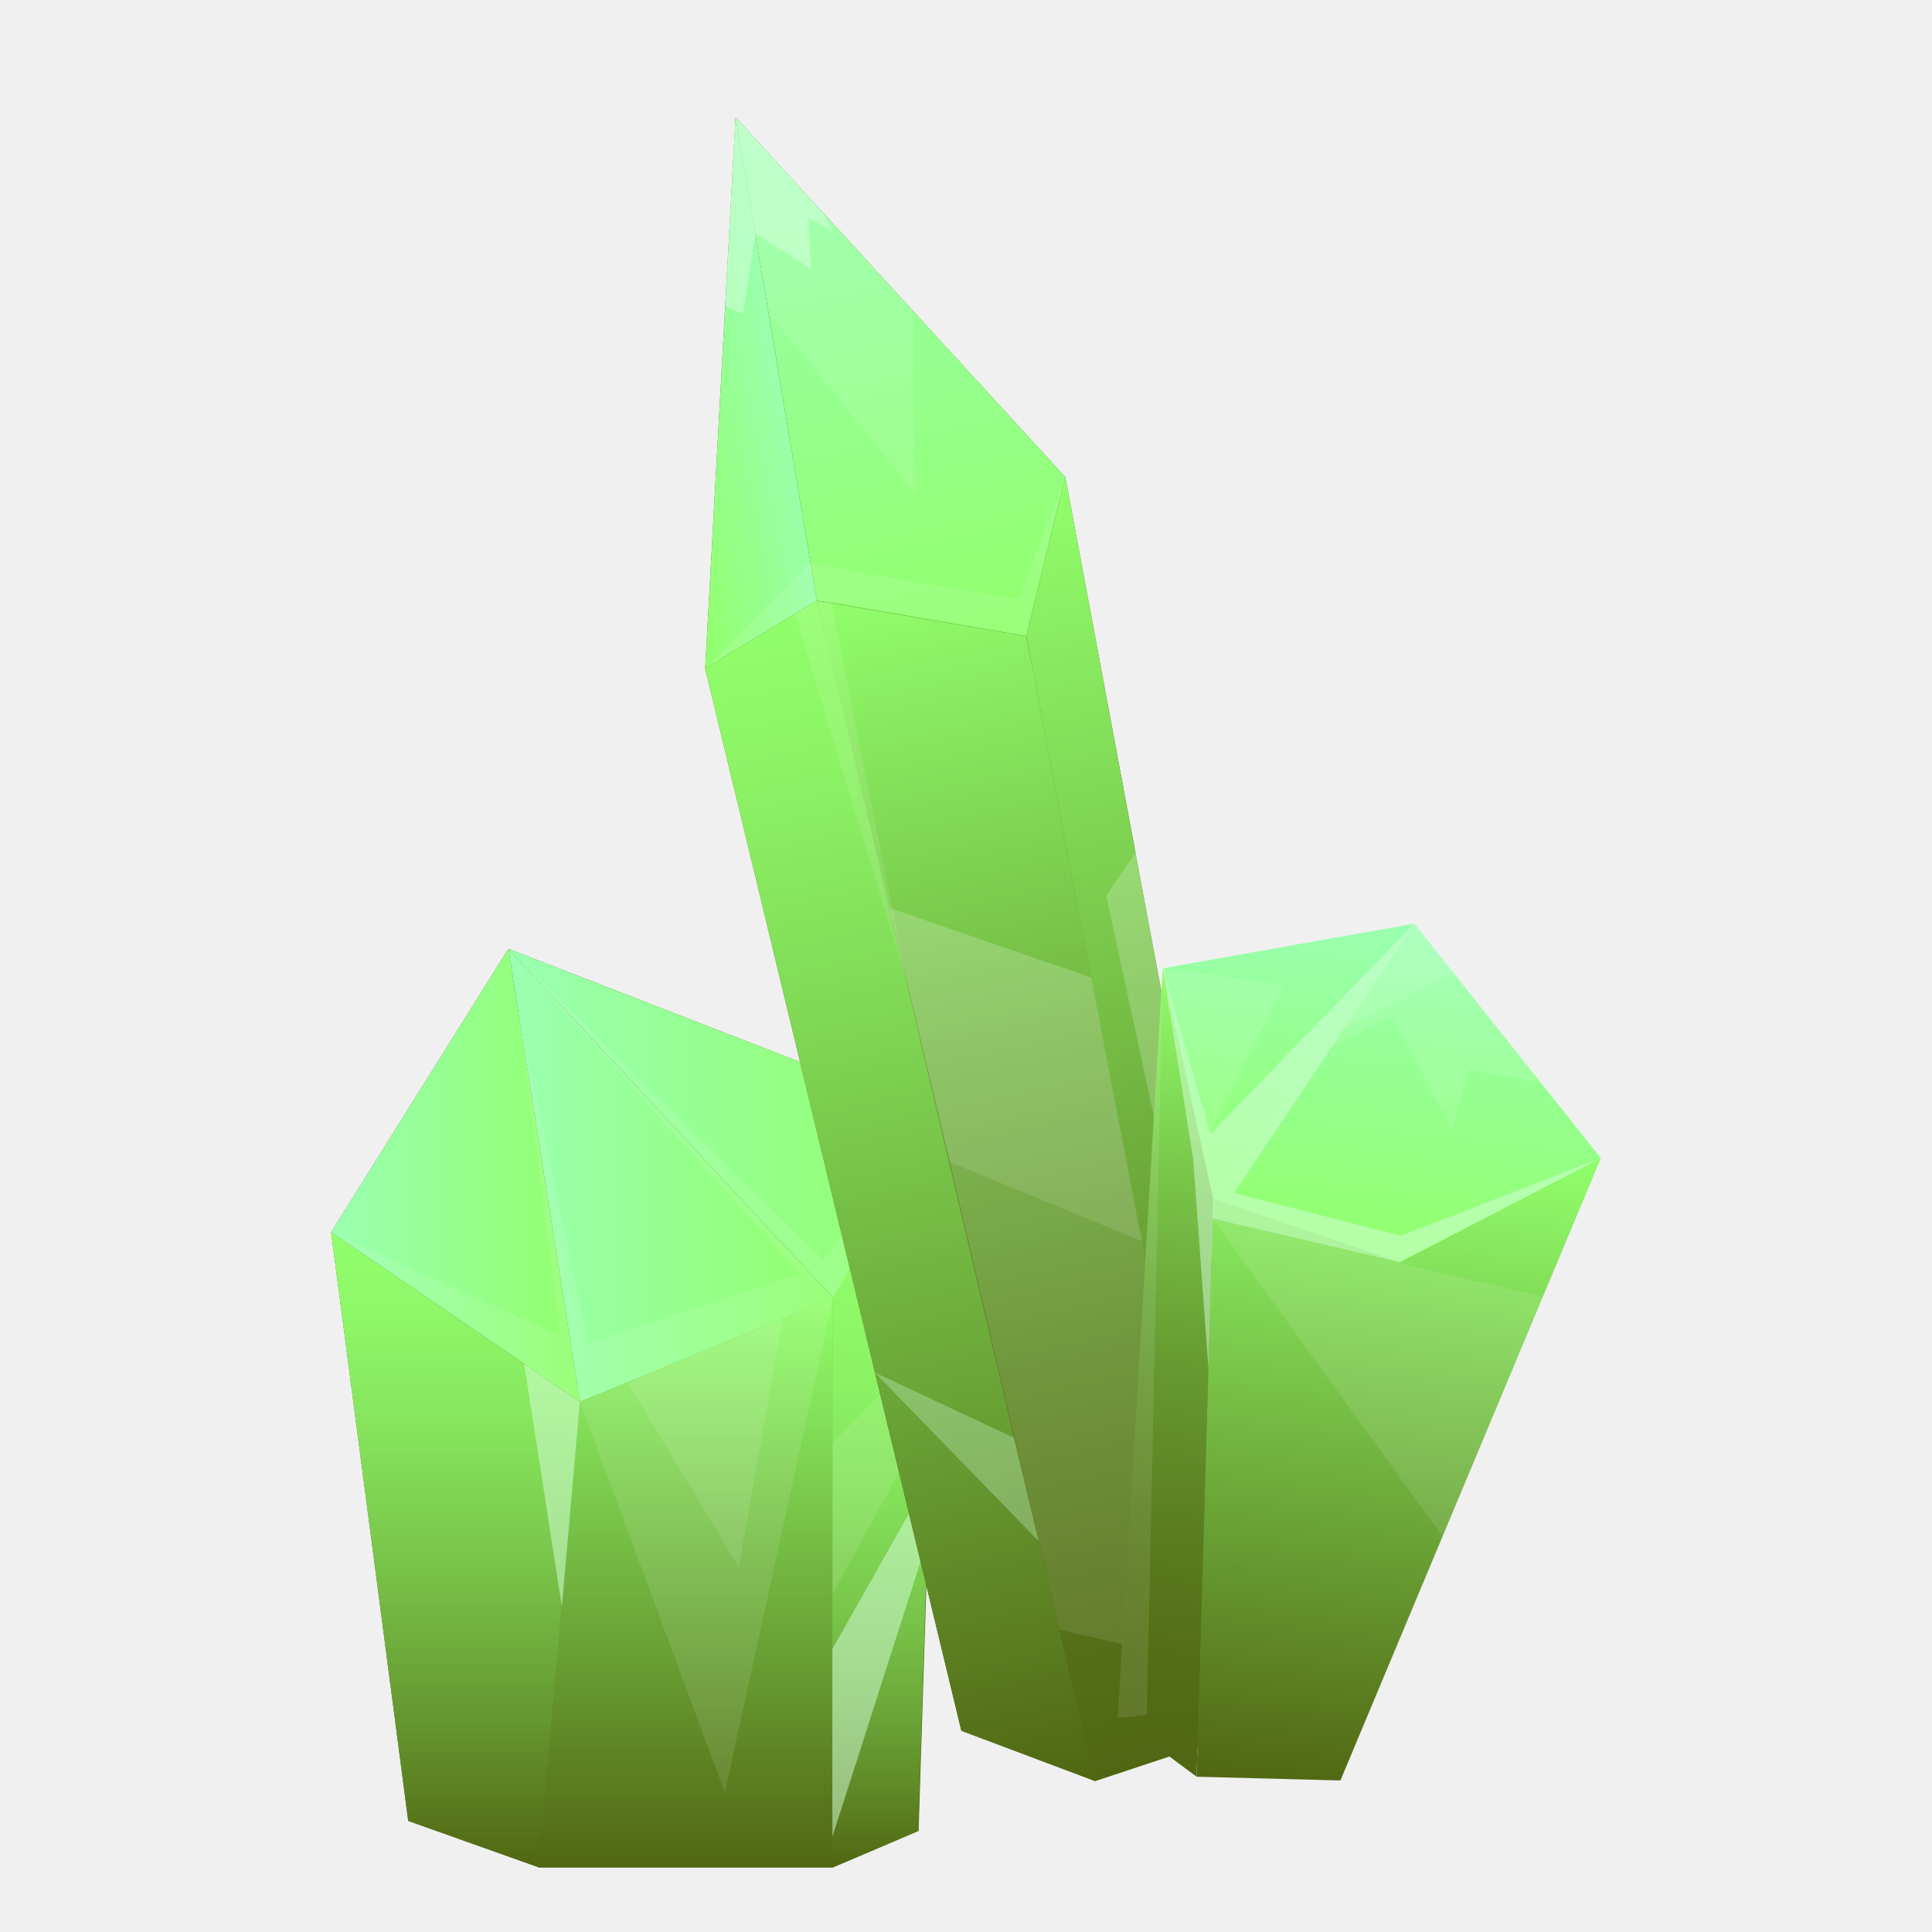
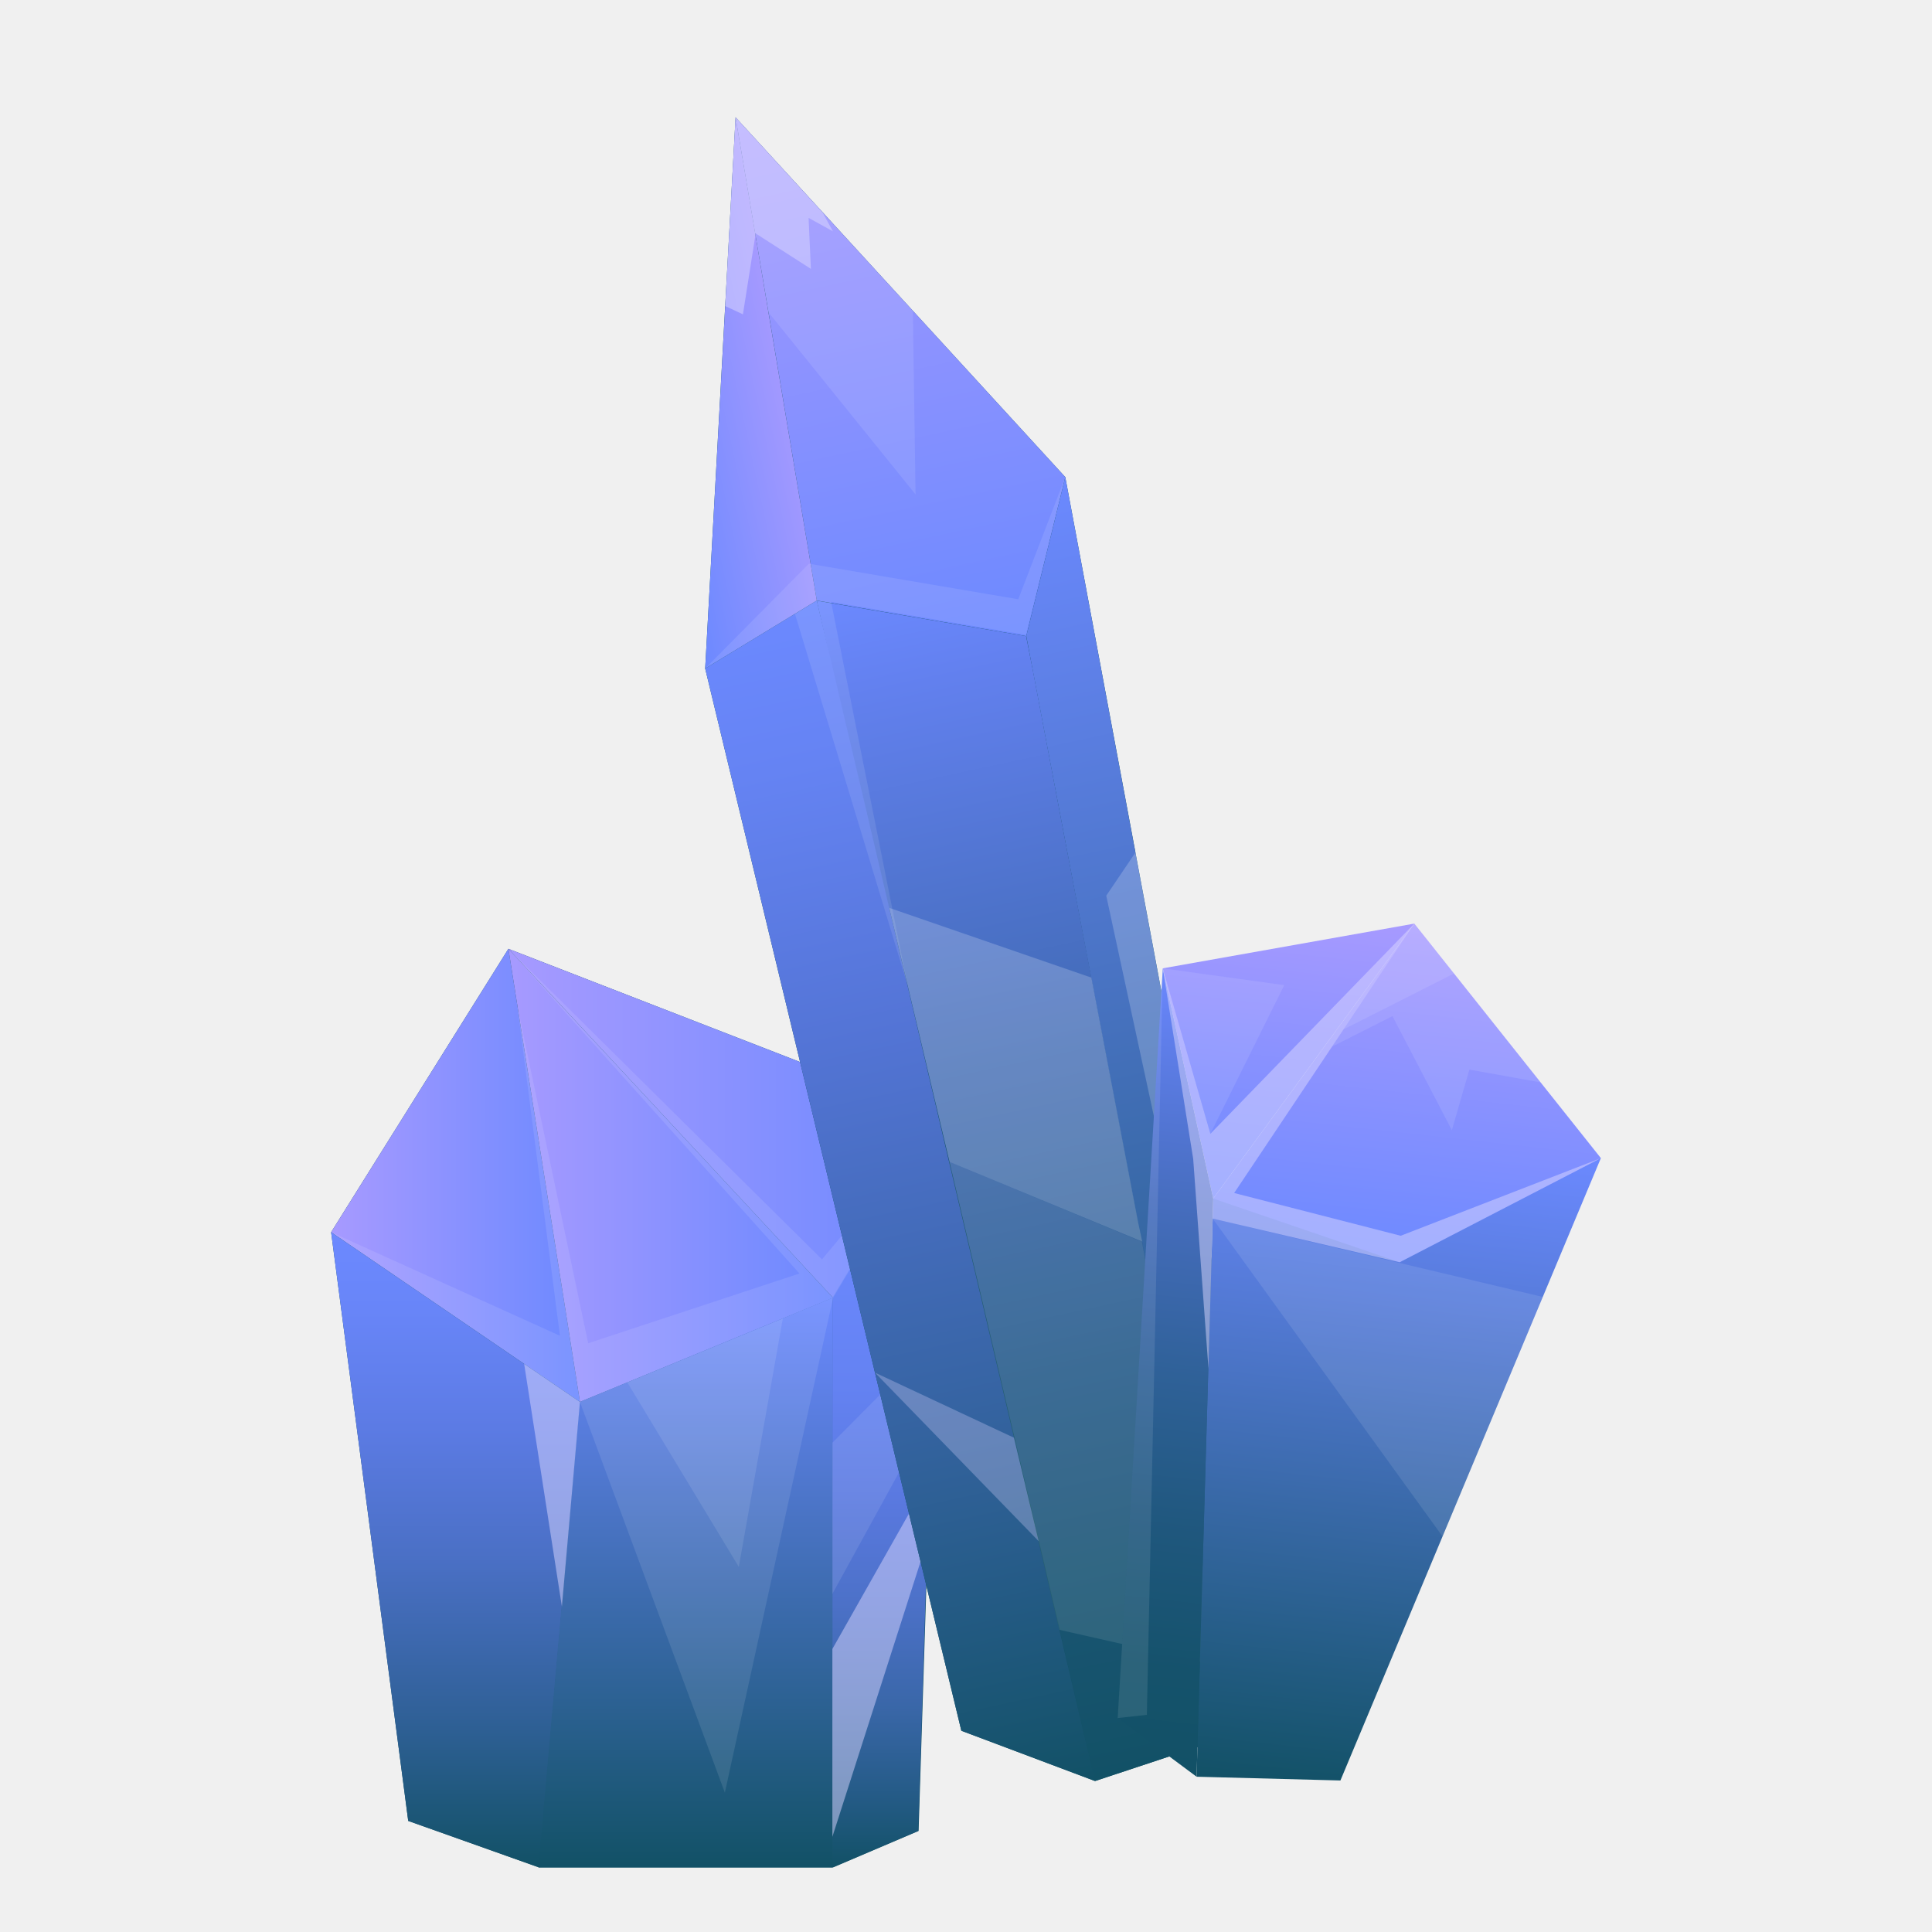
<svg xmlns="http://www.w3.org/2000/svg" version="1.1" id="Layer_1" x="0px" y="0px" viewBox="0 0 1080 1080" style="enable-background:new 0 0 1080 1080;" xml:space="preserve">
  <style type="text/css">
- 	.st0{fill:#516612;}
+ 	.st0{fill:#125166;}
	.st1{fill:url(#SVGID_1_);}
- 	.st2{fill:url(#SVGID_00000112593599235551113360000002316387737466421171_);}
- 	.st3{fill:url(#SVGID_00000168838911400738480030000014001516709987607703_);}
- 	.st4{fill:url(#SVGID_00000080897903173628438390000008027176822264175496_);}
- 	.st5{fill:url(#SVGID_00000158719212608517611400000001901689955955987097_);}
- 	.st6{fill:url(#SVGID_00000120555915986137991550000007643070343107229356_);}
- 	.st7{opacity:0.1;fill:#FFFFFF;}
- 	.st8{opacity:0.5;fill:#D7FFE0;}
- 	.st9{fill:url(#SVGID_00000036235650566495165230000017106032278591657656_);}
- 	.st10{fill:url(#SVGID_00000038374065716678607310000003053348286159018888_);}
- 	.st11{fill:url(#SVGID_00000075885276434880109760000018114705625666137764_);}
- 	.st12{fill:url(#SVGID_00000001653156013965042580000007796039456050482870_);}
- 	.st13{fill:url(#SVGID_00000084497555645683592080000015306940587177167532_);}
- 	.st14{opacity:0.2;fill:#FFFFFF;}
- 	.st15{opacity:0.3;fill:#D7FFE0;}
- 	.st16{fill:url(#SVGID_00000116227998155865935460000010605086683291523767_);}
- 	.st17{fill:url(#SVGID_00000047050520775892551940000008608314251727465895_);}
- 	.st18{fill:url(#SVGID_00000021084867065440059460000012142406225343965610_);}
- 	.st19{fill:url(#SVGID_00000020370866677273094730000013112055664383395748_);}
+ 	.st2{fill:url(#SVGID_00000050636651804461641950000001437054528165015699_);}
+ 	.st3{fill:url(#SVGID_00000091702455217177453180000012381705333761160863_);}
+ 	.st4{fill:url(#SVGID_00000102514266706715490930000012536069195559669677_);}
+ 	.st5{fill:url(#SVGID_00000099636205105130189380000014540894806470563755_);}
+ 	.st6{fill:url(#SVGID_00000039116808834963961740000004599051224954403220_);}
+ 	.st7{opacity:0.1;fill:#FFFFFF;enable-background:new    ;}
+ 	.st8{opacity:0.5;fill:#DCD7FF;enable-background:new    ;}
+ 	.st9{fill:url(#SVGID_00000022518397815329597990000011715941321440768644_);}
+ 	.st10{fill:url(#SVGID_00000062880869266175926590000003154330477942501807_);}
+ 	.st11{fill:url(#SVGID_00000124856659403990921910000009844774591349287065_);}
+ 	.st12{fill:url(#SVGID_00000098925039162767703920000008951116690481366924_);}
+ 	.st13{fill:url(#SVGID_00000116202254032145369910000003164257416141580684_);}
+ 	.st14{opacity:0.2;fill:#FFFFFF;enable-background:new    ;}
+ 	.st15{opacity:0.3;fill:#DCD7FF;enable-background:new    ;}
+ 	.st16{fill:url(#SVGID_00000132805604865698575660000007193414096814837402_);}
+ 	.st17{fill:url(#SVGID_00000099656237920236643230000001116420352389945012_);}
+ 	.st18{fill:url(#SVGID_00000127031310116108450810000001278323611381319064_);}
+ 	.st19{fill:url(#SVGID_00000169518202481676923140000001154520089440104861_);}
</style>
  <g>
    <polygon class="st0" points="284.2,530.4 185.1,688.8 228.2,1017.9 301.3,1043.9 465.7,1043.9 513.5,1023.5 526.2,624.3  " />
-     <linearGradient id="SVGID_1_" gradientUnits="userSpaceOnUse" x1="-2787.107" y1="657.036" x2="-2647.952" y2="657.036" gradientTransform="matrix(1 0 0 1 2972.177 0)">
-       <stop offset="0" style="stop-color:#9AFFB1" />
-       <stop offset="1" style="stop-color:#91FF6C" />
+     <linearGradient id="SVGID_1_" gradientUnits="userSpaceOnUse" x1="-2787.077" y1="657.05" x2="-2647.977" y2="657.05" gradientTransform="matrix(1 0 0 1 2972.177 0)">
+       <stop offset="0" style="stop-color:#A79AFF" />
+       <stop offset="1" style="stop-color:#6C89FF" />
    </linearGradient>
    <polygon class="st1" points="284.2,530.4 185.1,688.8 324.2,783.7  " />
-     <linearGradient id="SVGID_00000034798165351068018920000017194684502265402262_" gradientUnits="userSpaceOnUse" x1="-2688.012" y1="657.036" x2="-2506.438" y2="657.036" gradientTransform="matrix(1 0 0 1 2972.177 0)">
-       <stop offset="0" style="stop-color:#9AFFB1" />
-       <stop offset="1" style="stop-color:#91FF6C" />
+     <linearGradient id="SVGID_00000046299491145698774730000008017797143014217393_" gradientUnits="userSpaceOnUse" x1="-2687.977" y1="657.05" x2="-2506.477" y2="657.05" gradientTransform="matrix(1 0 0 1 2972.177 0)">
+       <stop offset="0" style="stop-color:#A79AFF" />
+       <stop offset="1" style="stop-color:#6C89FF" />
    </linearGradient>
-     <polygon style="fill:url(#SVGID_00000034798165351068018920000017194684502265402262_);" points="324.2,783.7 465.7,725.5    284.2,530.4  " />
-     <linearGradient id="SVGID_00000180324607306893783580000008287313515434443426_" gradientUnits="userSpaceOnUse" x1="-2688.012" y1="627.964" x2="-2446.001" y2="627.964" gradientTransform="matrix(1 0 0 1 2972.177 0)">
-       <stop offset="0" style="stop-color:#9AFFB1" />
-       <stop offset="1" style="stop-color:#91FF6C" />
+     <polygon style="fill:url(#SVGID_00000046299491145698774730000008017797143014217393_);" points="324.2,783.7 465.7,725.5    284.2,530.4  " />
+     <linearGradient id="SVGID_00000160151303095601484790000012288674973542694306_" gradientUnits="userSpaceOnUse" x1="-2687.977" y1="627.95" x2="-2445.977" y2="627.95" gradientTransform="matrix(1 0 0 1 2972.177 0)">
+       <stop offset="0" style="stop-color:#A79AFF" />
+       <stop offset="1" style="stop-color:#6C89FF" />
    </linearGradient>
-     <polygon style="fill:url(#SVGID_00000180324607306893783580000008287313515434443426_);" points="465.7,725.5 526.2,624.3    284.2,530.4  " />
-     <linearGradient id="SVGID_00000065032681957174896650000008658547317968882346_" gradientUnits="userSpaceOnUse" x1="-2717.53" y1="688.799" x2="-2717.53" y2="1043.905" gradientTransform="matrix(1 0 0 1 2972.177 0)">
-       <stop offset="0" style="stop-color:#91FF6C" />
-       <stop offset="0.124" style="stop-color:#8EF868" />
-       <stop offset="0.307" style="stop-color:#86E45C" />
-       <stop offset="0.526" style="stop-color:#78C349" />
-       <stop offset="0.771" style="stop-color:#65962F" />
-       <stop offset="1" style="stop-color:#516612" />
+     <polygon style="fill:url(#SVGID_00000160151303095601484790000012288674973542694306_);" points="465.7,725.5 526.2,624.3    284.2,530.4  " />
+     <linearGradient id="SVGID_00000036228262326840269300000000121192991680091578_" gradientUnits="userSpaceOnUse" x1="-2717.527" y1="688.8" x2="-2717.527" y2="1043.9" gradientTransform="matrix(1 0 0 1 2972.177 0)">
+       <stop offset="0" style="stop-color:#6C89FF" />
+       <stop offset="0.124" style="stop-color:#6885F8" />
+       <stop offset="0.307" style="stop-color:#5C7BE4" />
+       <stop offset="0.526" style="stop-color:#496FC3" />
+       <stop offset="0.771" style="stop-color:#2F6096" />
+       <stop offset="1" style="stop-color:#125166" />
    </linearGradient>
-     <polygon style="fill:url(#SVGID_00000065032681957174896650000008658547317968882346_);" points="185.1,688.8 228.2,1017.9    301.3,1043.9 324.2,783.7  " />
-     <linearGradient id="SVGID_00000023978526207338814720000016988756212210324412_" gradientUnits="userSpaceOnUse" x1="-2589.054" y1="725.533" x2="-2589.054" y2="1043.905" gradientTransform="matrix(1 0 0 1 2972.177 0)">
-       <stop offset="0" style="stop-color:#91FF6C" />
-       <stop offset="1" style="stop-color:#516612" />
+     <polygon style="fill:url(#SVGID_00000036228262326840269300000000121192991680091578_);" points="185.1,688.8 228.2,1017.9    301.3,1043.9 324.2,783.7  " />
+     <linearGradient id="SVGID_00000093871196307077219970000007764232102689532584_" gradientUnits="userSpaceOnUse" x1="-2589.027" y1="725.5" x2="-2589.027" y2="1043.9" gradientTransform="matrix(1 0 0 1 2972.177 0)">
+       <stop offset="0" style="stop-color:#6C89FF" />
+       <stop offset="1" style="stop-color:#125166" />
    </linearGradient>
-     <polygon style="fill:url(#SVGID_00000023978526207338814720000016988756212210324412_);" points="324,783.7 465.3,725.5    465.3,1043.9 301,1043.9  " />
-     <linearGradient id="SVGID_00000068677190141470334560000007249381557953289093_" gradientUnits="userSpaceOnUse" x1="-2476.617" y1="624.34" x2="-2476.617" y2="1043.87" gradientTransform="matrix(1 0 0 1 2972.177 0)">
-       <stop offset="0" style="stop-color:#91FF6C" />
-       <stop offset="0.197" style="stop-color:#90FC6A" />
-       <stop offset="0.358" style="stop-color:#8BF264" />
-       <stop offset="0.507" style="stop-color:#84E05A" />
-       <stop offset="0.648" style="stop-color:#7AC84C" />
-       <stop offset="0.783" style="stop-color:#6DA93A" />
-       <stop offset="0.913" style="stop-color:#5D8423" />
-       <stop offset="1" style="stop-color:#516612" />
+     <polygon style="fill:url(#SVGID_00000093871196307077219970000007764232102689532584_);" points="324,783.7 465.3,725.5    465.3,1043.9 301,1043.9  " />
+     <linearGradient id="SVGID_00000019655751988030628960000009129183762960683188_" gradientUnits="userSpaceOnUse" x1="-2476.627" y1="624.3" x2="-2476.627" y2="1043.9" gradientTransform="matrix(1 0 0 1 2972.177 0)">
+       <stop offset="0" style="stop-color:#6C89FF" />
+       <stop offset="0.197" style="stop-color:#6A87FC" />
+       <stop offset="0.358" style="stop-color:#6482F2" />
+       <stop offset="0.507" style="stop-color:#5A79E0" />
+       <stop offset="0.648" style="stop-color:#4C71C8" />
+       <stop offset="0.783" style="stop-color:#3A67A9" />
+       <stop offset="0.913" style="stop-color:#235A84" />
+       <stop offset="1" style="stop-color:#125166" />
    </linearGradient>
-     <polygon style="fill:url(#SVGID_00000068677190141470334560000007249381557953289093_);" points="465.3,1043.9 513.3,1023.5    525.8,624.3 465.3,725.5  " />
+     <polygon style="fill:url(#SVGID_00000019655751988030628960000009129183762960683188_);" points="465.3,1043.9 513.3,1023.5    525.8,624.3 465.3,725.5  " />
    <polygon class="st7" points="185.1,688.8 324.2,783.7 465.7,725.5 526.2,624.3 459.5,704 284.2,530.4 446.9,711.9 328.8,750.9    289.2,562.5 313,746.7  " />
    <polygon class="st8" points="314.1,898.1 293,762.4 324.2,783.7  " />
    <polygon class="st7" points="324.2,783.7 405.2,1002.1 465.7,725.5  " />
    <polygon class="st7" points="350.7,772.8 413,875.9 437.6,737.1  " />
    <polygon class="st7" points="465.3,806.5 522,749.4 520.6,790.2 465.3,891  " />
    <polygon class="st8" points="465.3,921.8 519.6,825.8 518.3,861.4 465.3,1026.8  " />
  </g>
  <g>
    <polygon class="st0" points="411.2,65.6 595.5,266.7 721.9,942.8 690.3,969.7 612.1,995.6 537.4,967.5 394.2,373.7  " />
-     <linearGradient id="SVGID_00000163052996564849393650000005586117221431962014_" gradientUnits="userSpaceOnUse" x1="1405.404" y1="-58.824" x2="1405.404" y2="258.865" gradientTransform="matrix(-0.9775 0.2112 0.2112 0.9775 1858.507 -186.8897)">
-       <stop offset="0" style="stop-color:#9AFFB1" />
-       <stop offset="1" style="stop-color:#91FF6C" />
+     <linearGradient id="SVGID_00000113342154877145637460000016449025155937260955_" gradientUnits="userSpaceOnUse" x1="1405.405" y1="-58.856" x2="1405.405" y2="258.903" gradientTransform="matrix(-0.9775 0.2112 0.2112 0.9775 1858.508 -186.8897)">
+       <stop offset="0" style="stop-color:#A79AFF" />
+       <stop offset="1" style="stop-color:#6C89FF" />
    </linearGradient>
-     <polygon style="fill:url(#SVGID_00000163052996564849393650000005586117221431962014_);" points="456.6,335.7 573.7,355.6    595.5,266.7 510.3,173.7 411.2,65.6 429.6,174.6  " />
-     <linearGradient id="SVGID_00000153668837299420890660000004071763290523271098_" gradientUnits="userSpaceOnUse" x1="1467.874" y1="89.924" x2="1549.537" y2="89.924" gradientTransform="matrix(-0.9775 0.2112 0.2112 0.9775 1858.507 -186.8897)">
-       <stop offset="0" style="stop-color:#9AFFB1" />
-       <stop offset="1" style="stop-color:#91FF6C" />
+     <polygon style="fill:url(#SVGID_00000113342154877145637460000016449025155937260955_);" points="456.6,335.7 573.7,355.6    595.5,266.7 510.3,173.7 411.2,65.6 429.6,174.6  " />
+     <linearGradient id="SVGID_00000179634013085039956150000003004870705760716172_" gradientUnits="userSpaceOnUse" x1="1467.905" y1="89.916" x2="1549.584" y2="89.916" gradientTransform="matrix(-0.9775 0.2112 0.2112 0.9775 1858.508 -186.8897)">
+       <stop offset="0" style="stop-color:#A79AFF" />
+       <stop offset="1" style="stop-color:#6C89FF" />
    </linearGradient>
-     <polygon style="fill:url(#SVGID_00000153668837299420890660000004071763290523271098_);" points="394.2,373.7 456.6,335.7    422.3,131.3 411.2,65.6 405.4,171.1  " />
-     <linearGradient id="SVGID_00000044889420439575798140000011472939048757861289_" gradientUnits="userSpaceOnUse" x1="1358.145" y1="176.645" x2="1358.145" y2="883.75" gradientTransform="matrix(-0.9775 0.2112 0.2112 0.9775 1858.507 -186.8897)">
-       <stop offset="0" style="stop-color:#91FF6C" />
-       <stop offset="1" style="stop-color:#516612" />
+     <polygon style="fill:url(#SVGID_00000179634013085039956150000003004870705760716172_);" points="394.2,373.7 456.6,335.7    422.3,131.3 411.2,65.6 405.4,171.1  " />
+     <linearGradient id="SVGID_00000099641221193226793650000014882935341438084491_" gradientUnits="userSpaceOnUse" x1="1358.139" y1="176.617" x2="1358.139" y2="883.742" gradientTransform="matrix(-0.9775 0.2112 0.2112 0.9775 1858.508 -186.8897)">
+       <stop offset="0" style="stop-color:#6C89FF" />
+       <stop offset="1" style="stop-color:#125166" />
    </linearGradient>
-     <polygon style="fill:url(#SVGID_00000044889420439575798140000011472939048757861289_);" points="690.3,969.7 714.6,949    721.9,942.8 634.6,476.1 595.5,266.7 573.7,355.6  " />
-     <linearGradient id="SVGID_00000089568175618305510430000011537327294931255943_" gradientUnits="userSpaceOnUse" x1="1425.48" y1="214.783" x2="1425.48" y2="892.545" gradientTransform="matrix(-0.9775 0.2112 0.2112 0.9775 1858.507 -186.8897)">
-       <stop offset="0" style="stop-color:#91FF6C" />
-       <stop offset="8.537829e-02" style="stop-color:#8AEE62" />
-       <stop offset="0.398" style="stop-color:#72B440" />
-       <stop offset="0.666" style="stop-color:#608A27" />
-       <stop offset="0.875" style="stop-color:#557018" />
-       <stop offset="1" style="stop-color:#516612" />
+     <polygon style="fill:url(#SVGID_00000099641221193226793650000014882935341438084491_);" points="690.3,969.7 714.6,949    721.9,942.8 634.6,476.1 595.5,266.7 573.7,355.6  " />
+     <linearGradient id="SVGID_00000145047539085461210930000010018723019640778134_" gradientUnits="userSpaceOnUse" x1="1425.505" y1="214.822" x2="1425.505" y2="892.564" gradientTransform="matrix(-0.9775 0.2112 0.2112 0.9775 1858.508 -186.8897)">
+       <stop offset="0" style="stop-color:#6C89FF" />
+       <stop offset="8.537828e-02" style="stop-color:#6280EE" />
+       <stop offset="0.398" style="stop-color:#406AB4" />
+       <stop offset="0.666" style="stop-color:#275C8A" />
+       <stop offset="0.875" style="stop-color:#185470" />
+       <stop offset="1" style="stop-color:#125166" />
    </linearGradient>
-     <polygon style="fill:url(#SVGID_00000089568175618305510430000011537327294931255943_);" points="456.6,335.8 465,373.1 465,373.1    482,445.4 482,445.5 496.8,507.5 497.1,507.6 530.8,649.5 530.8,649.5 592.5,911 592.3,911.1 612.2,995.6 690.4,969.7 683.2,931.6    683.2,931.6 638.5,694.1 638.4,694.1 636.2,683.8 610.1,546.5 593.8,461.3 577.6,375.9 573.6,355.6  " />
-     <linearGradient id="SVGID_00000144313578263009939690000014678981112050436776_" gradientUnits="userSpaceOnUse" x1="1508.724" y1="214.783" x2="1508.724" y2="892.529" gradientTransform="matrix(-0.9775 0.2112 0.2112 0.9775 1858.507 -186.8897)">
-       <stop offset="0" style="stop-color:#91FF6C" />
-       <stop offset="0.13" style="stop-color:#8CF365" />
-       <stop offset="0.362" style="stop-color:#7FD553" />
-       <stop offset="0.67" style="stop-color:#6AA336" />
-       <stop offset="1" style="stop-color:#516612" />
+     <polygon style="fill:url(#SVGID_00000145047539085461210930000010018723019640778134_);" points="456.6,335.8 465,373.1 465,373.1    482,445.4 482,445.5 496.8,507.5 497.1,507.6 530.8,649.5 530.8,649.5 592.5,911 592.3,911.1 612.2,995.6 690.4,969.7 683.2,931.6    683.2,931.6 638.5,694.1 638.4,694.1 636.2,683.8 610.1,546.5 593.8,461.3 577.6,375.9 573.6,355.6  " />
+     <linearGradient id="SVGID_00000007426099524267111970000010853801395417496999_" gradientUnits="userSpaceOnUse" x1="1508.763" y1="214.725" x2="1508.763" y2="892.543" gradientTransform="matrix(-0.9775 0.2112 0.2112 0.9775 1858.508 -186.8897)">
+       <stop offset="0" style="stop-color:#6C89FF" />
+       <stop offset="0.13" style="stop-color:#6583F3" />
+       <stop offset="0.362" style="stop-color:#5374D5" />
+       <stop offset="0.67" style="stop-color:#3664A3" />
+       <stop offset="1" style="stop-color:#125166" />
    </linearGradient>
-     <polygon style="fill:url(#SVGID_00000144313578263009939690000014678981112050436776_);" points="394.2,373.7 537.4,967.5    612.1,995.6 456.6,335.7  " />
+     <polygon style="fill:url(#SVGID_00000007426099524267111970000010853801395417496999_);" points="394.2,373.7 537.4,967.5    612.1,995.6 456.6,335.7  " />
    <polygon class="st7" points="429.6,174.6 511.8,276.4 510.3,173.7 459.8,118.7 411.2,65.6 422.1,130.3  " />
    <polygon class="st8" points="422.1,130.3 453.3,150.3 452,121.8 465.6,129.3 459.8,118.7 411.2,65.6  " />
    <polygon class="st8" points="405.4,171.1 415.3,175.7 422.3,131.3 411.2,65.6  " />
    <polygon class="st7" points="444.4,343.2 394.2,373.7 452.2,315.1 453.2,315.3 569.2,335 595.5,266.7 573.5,354.9 464.6,336.4    507.3,550.6  " />
    <polygon class="st14" points="618.4,500.7 715.2,948.8 722.2,942.7 635.1,476  " />
    <polygon class="st14" points="496.8,507.5 497.1,507.6 530.8,649.5 530.8,649.5 638.6,694.1 638.5,694.1 636.3,683.8 610.1,546.5    497.1,507.5  " />
    <polygon class="st7" points="530.6,649.4 592.2,911 592.2,911.1 592.3,911.1 683,931.6 638.3,694.1 638.3,694.1 638.2,694.1  " />
    <polygon class="st15" points="566.8,803.7 489.1,767.3 580.7,861.6  " />
  </g>
  <g>
-     <linearGradient id="SVGID_00000169537515651022756160000008439160457891365014_" gradientUnits="userSpaceOnUse" x1="1411.654" y1="910.28" x2="1411.654" y2="1278.9" gradientTransform="matrix(-0.9939 -0.11 -0.11 0.9939 2292.276 -113.7964)">
-       <stop offset="0" style="stop-color:#91FF6C" />
-       <stop offset="1" style="stop-color:#516612" />
+     <linearGradient id="SVGID_00000060024935429476819100000015529861997565022616_" gradientUnits="userSpaceOnUse" x1="1411.655" y1="910.322" x2="1411.655" y2="1278.895" gradientTransform="matrix(-0.9939 -0.11 -0.11 0.9939 2292.276 -113.7964)">
+       <stop offset="0" style="stop-color:#6C89FF" />
+       <stop offset="1" style="stop-color:#125166" />
    </linearGradient>
-     <polygon style="fill:url(#SVGID_00000169537515651022756160000008439160457891365014_);" points="894.9,647.4 749.3,995.3    668.9,993.2 678.2,670  " />
-     <linearGradient id="SVGID_00000085233831729896942560000008849438844488827538_" gradientUnits="userSpaceOnUse" x1="1411.654" y1="791.514" x2="1411.654" y2="980.554" gradientTransform="matrix(-0.9939 -0.11 -0.11 0.9939 2292.276 -113.7964)">
-       <stop offset="0" style="stop-color:#9AFFB1" />
-       <stop offset="1" style="stop-color:#91FF6C" />
+     <polygon style="fill:url(#SVGID_00000060024935429476819100000015529861997565022616_);" points="894.9,647.4 749.3,995.3    668.9,993.2 678.2,670  " />
+     <linearGradient id="SVGID_00000067229503263836626030000008477020360891103114_" gradientUnits="userSpaceOnUse" x1="1411.655" y1="791.487" x2="1411.655" y2="980.546" gradientTransform="matrix(-0.9939 -0.11 -0.11 0.9939 2292.276 -113.7964)">
+       <stop offset="0" style="stop-color:#A79AFF" />
+       <stop offset="1" style="stop-color:#6C89FF" />
    </linearGradient>
-     <polygon style="fill:url(#SVGID_00000085233831729896942560000008849438844488827538_);" points="790.6,516.3 894.9,647.4    782.4,705.6 678.2,670  " />
-     <linearGradient id="SVGID_00000076594072584792008210000012428680982280857246_" gradientUnits="userSpaceOnUse" x1="1491.774" y1="791.514" x2="1491.774" y2="956.659" gradientTransform="matrix(-0.9939 -0.11 -0.11 0.9939 2292.276 -113.7964)">
-       <stop offset="0" style="stop-color:#9AFFB1" />
-       <stop offset="1" style="stop-color:#91FF6C" />
+     <polygon style="fill:url(#SVGID_00000067229503263836626030000008477020360891103114_);" points="790.6,516.3 894.9,647.4    782.4,705.6 678.2,670  " />
+     <linearGradient id="SVGID_00000116234752932271763960000014639302816352825245_" gradientUnits="userSpaceOnUse" x1="1491.795" y1="791.487" x2="1491.795" y2="956.624" gradientTransform="matrix(-0.9939 -0.11 -0.11 0.9939 2292.276 -113.7964)">
+       <stop offset="0" style="stop-color:#A79AFF" />
+       <stop offset="1" style="stop-color:#6C89FF" />
    </linearGradient>
-     <polygon style="fill:url(#SVGID_00000076594072584792008210000012428680982280857246_);" points="790.6,516.3 650,541.3 678.2,670     " />
-     <linearGradient id="SVGID_00000130636630540640964850000013974068640956150415_" gradientUnits="userSpaceOnUse" x1="1526.039" y1="831.789" x2="1526.039" y2="1278.9" gradientTransform="matrix(-0.9939 -0.11 -0.11 0.9939 2292.276 -113.7964)">
-       <stop offset="0" style="stop-color:#91FF6C" />
-       <stop offset="6.749427e-02" style="stop-color:#8AEF62" />
-       <stop offset="0.291" style="stop-color:#76BE46" />
-       <stop offset="0.504" style="stop-color:#66982F" />
-       <stop offset="0.699" style="stop-color:#5A7D1F" />
-       <stop offset="0.87" style="stop-color:#536C15" />
-       <stop offset="1" style="stop-color:#516612" />
+     <polygon style="fill:url(#SVGID_00000116234752932271763960000014639302816352825245_);" points="790.6,516.3 650,541.3 678.2,670     " />
+     <linearGradient id="SVGID_00000178909417873341762430000007043314720004895640_" gradientUnits="userSpaceOnUse" x1="1526.046" y1="831.803" x2="1526.046" y2="1278.895" gradientTransform="matrix(-0.9939 -0.11 -0.11 0.9939 2292.276 -113.7964)">
+       <stop offset="0" style="stop-color:#6C89FF" />
+       <stop offset="6.749427e-02" style="stop-color:#6280EF" />
+       <stop offset="0.291" style="stop-color:#466DBE" />
+       <stop offset="0.504" style="stop-color:#2F6198" />
+       <stop offset="0.699" style="stop-color:#1F577D" />
+       <stop offset="0.87" style="stop-color:#15526C" />
+       <stop offset="1" style="stop-color:#125166" />
    </linearGradient>
-     <polygon style="fill:url(#SVGID_00000130636630540640964850000013974068640956150415_);" points="668.9,993.2 624.8,960.4    650,541.3 678.2,670  " />
+     <polygon style="fill:url(#SVGID_00000178909417873341762430000007043314720004895640_);" points="668.9,993.2 624.8,960.4    650,541.3 678.2,670  " />
    <polygon class="st8" points="894.9,647.4 782.4,705.6 677.9,681.2 675.5,764.7 667,647.8 650,541.3 676.6,633.8 790.6,516.3    689.9,666.9 783,690.8  " />
    <polygon class="st7" points="861.3,605.1 790.6,516.3 744.6,585.1 778.4,568 811.6,631.8 821.4,597.9  " />
    <polygon class="st7" points="790.6,516.3 751.1,575.4 812.8,544.2  " />
    <polygon class="st7" points="676.6,633.8 717.9,550.7 650,541.3  " />
    <polygon class="st7" points="677.9,681.2 862.4,725 806.4,858.9  " />
    <polygon class="st7" points="624.8,960.4 641.1,958.6 650,541.3  " />
  </g>
</svg>
